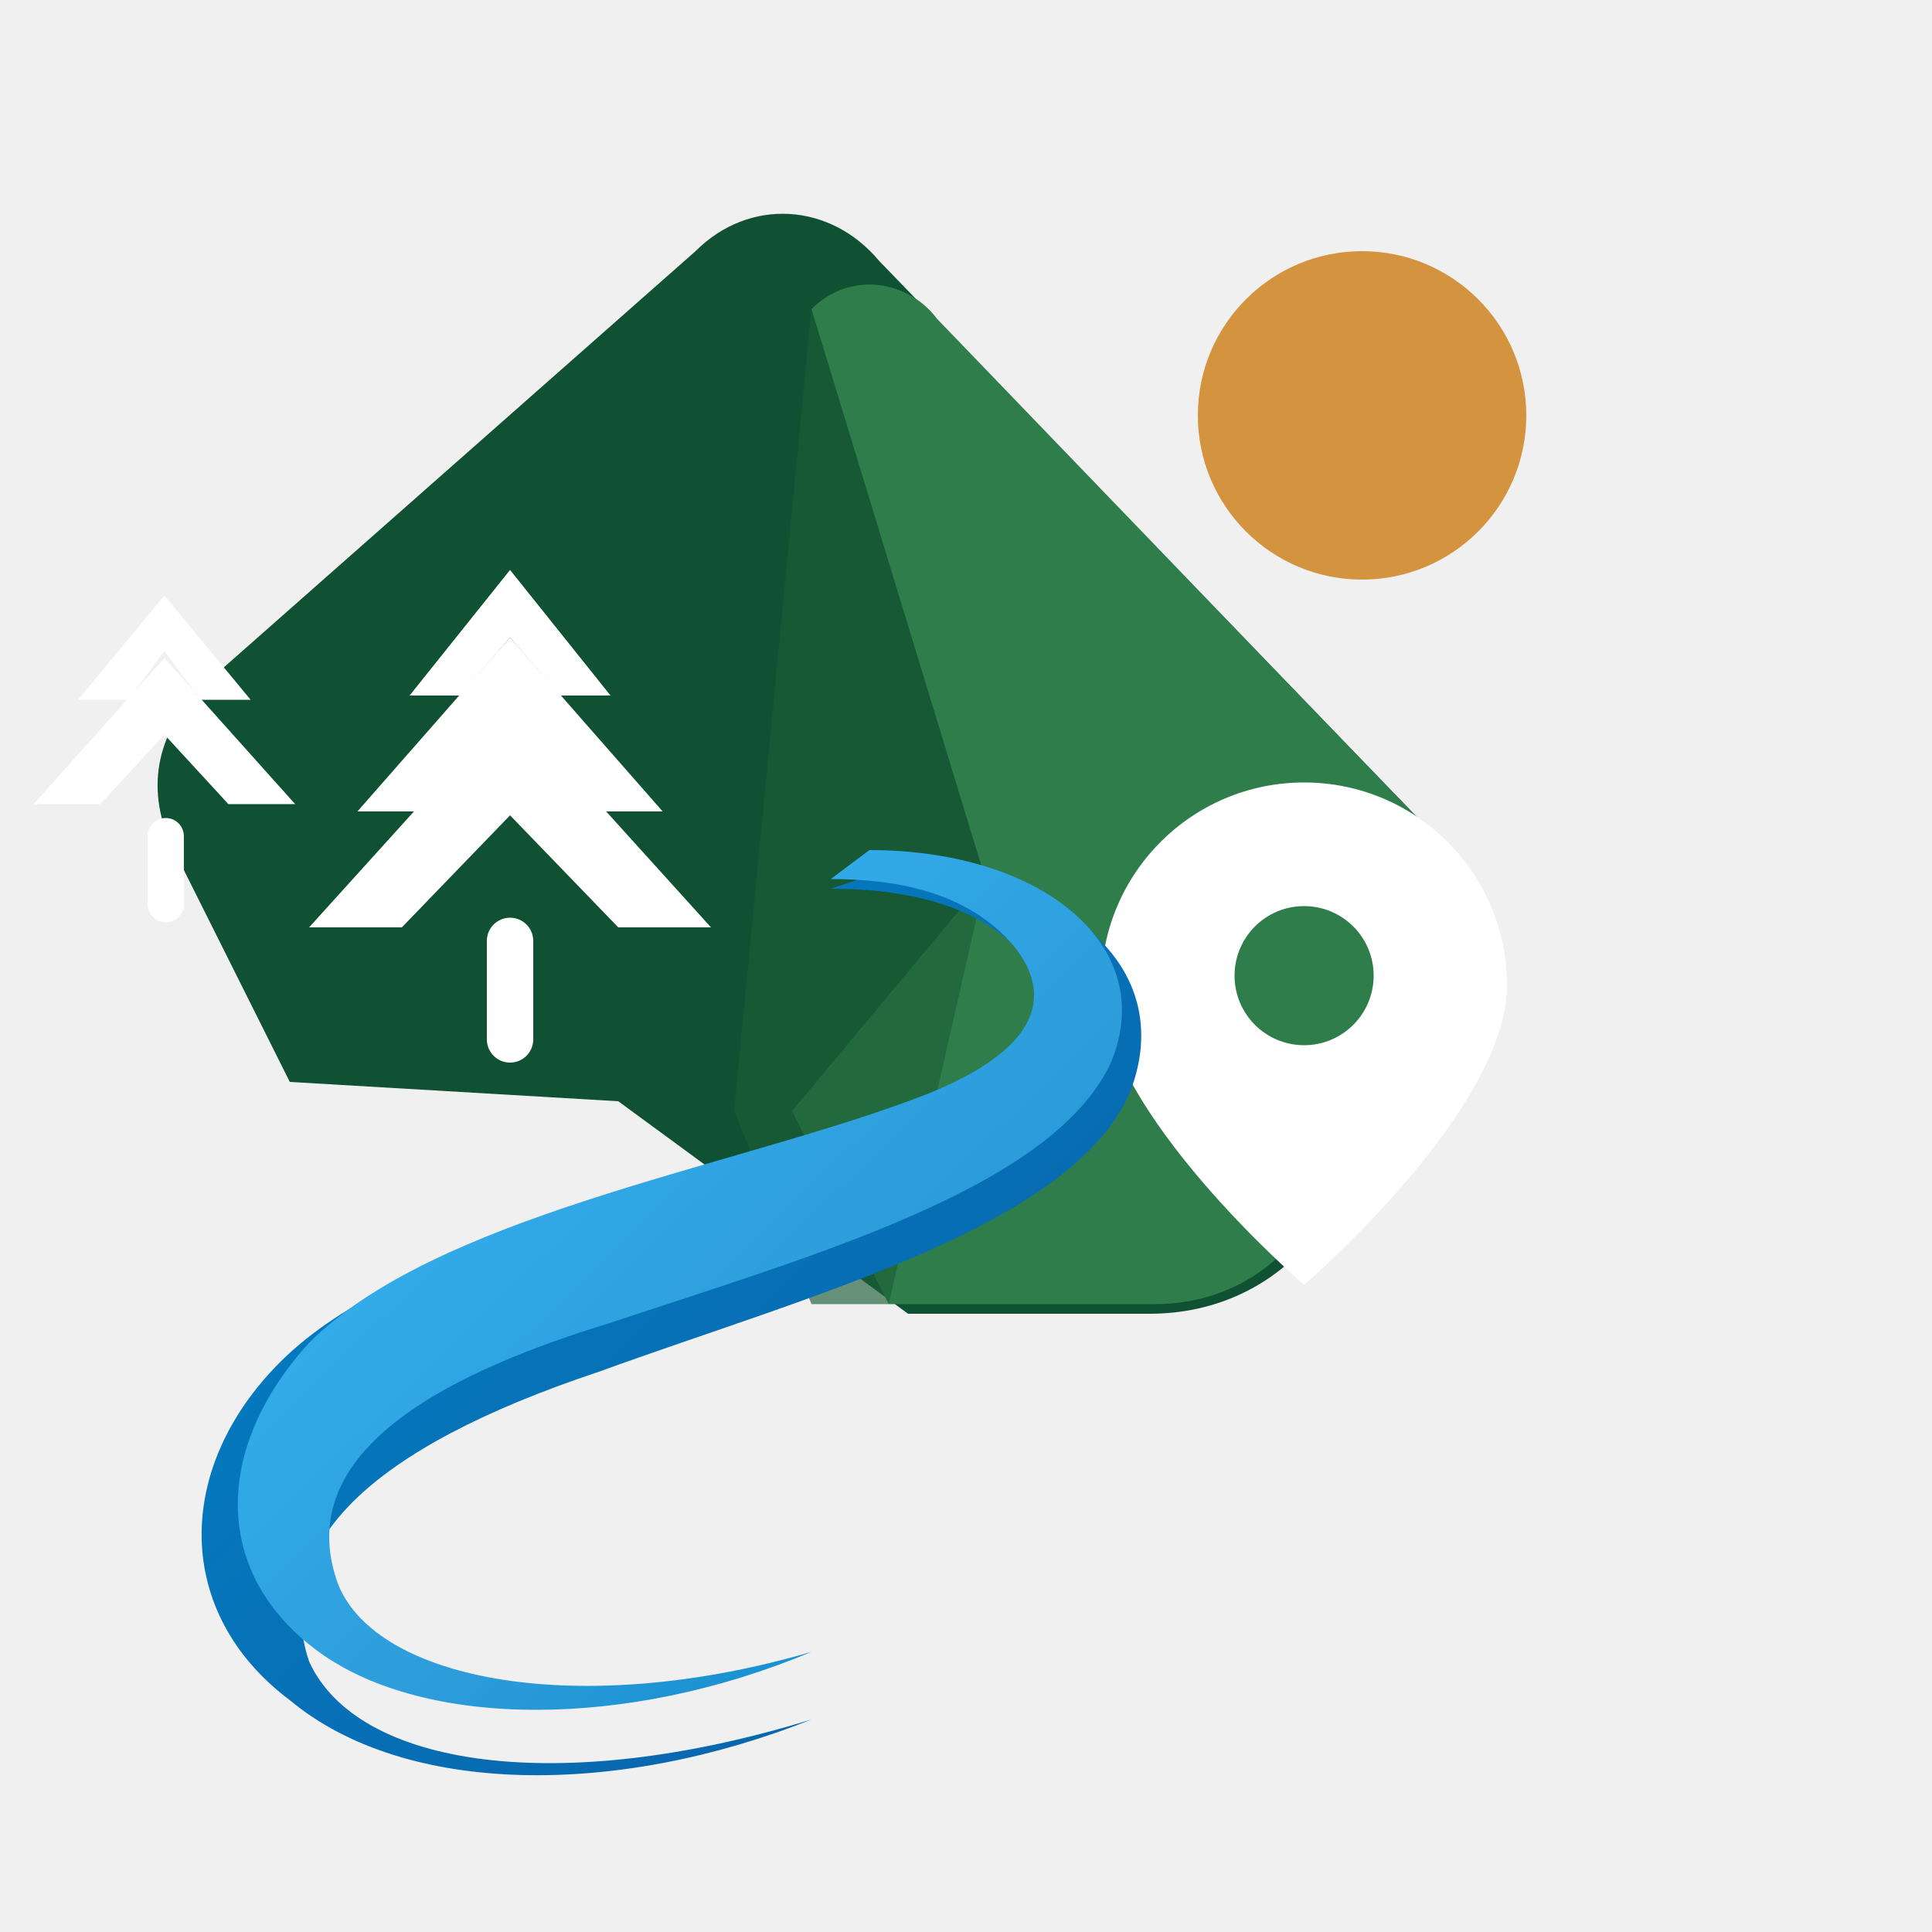
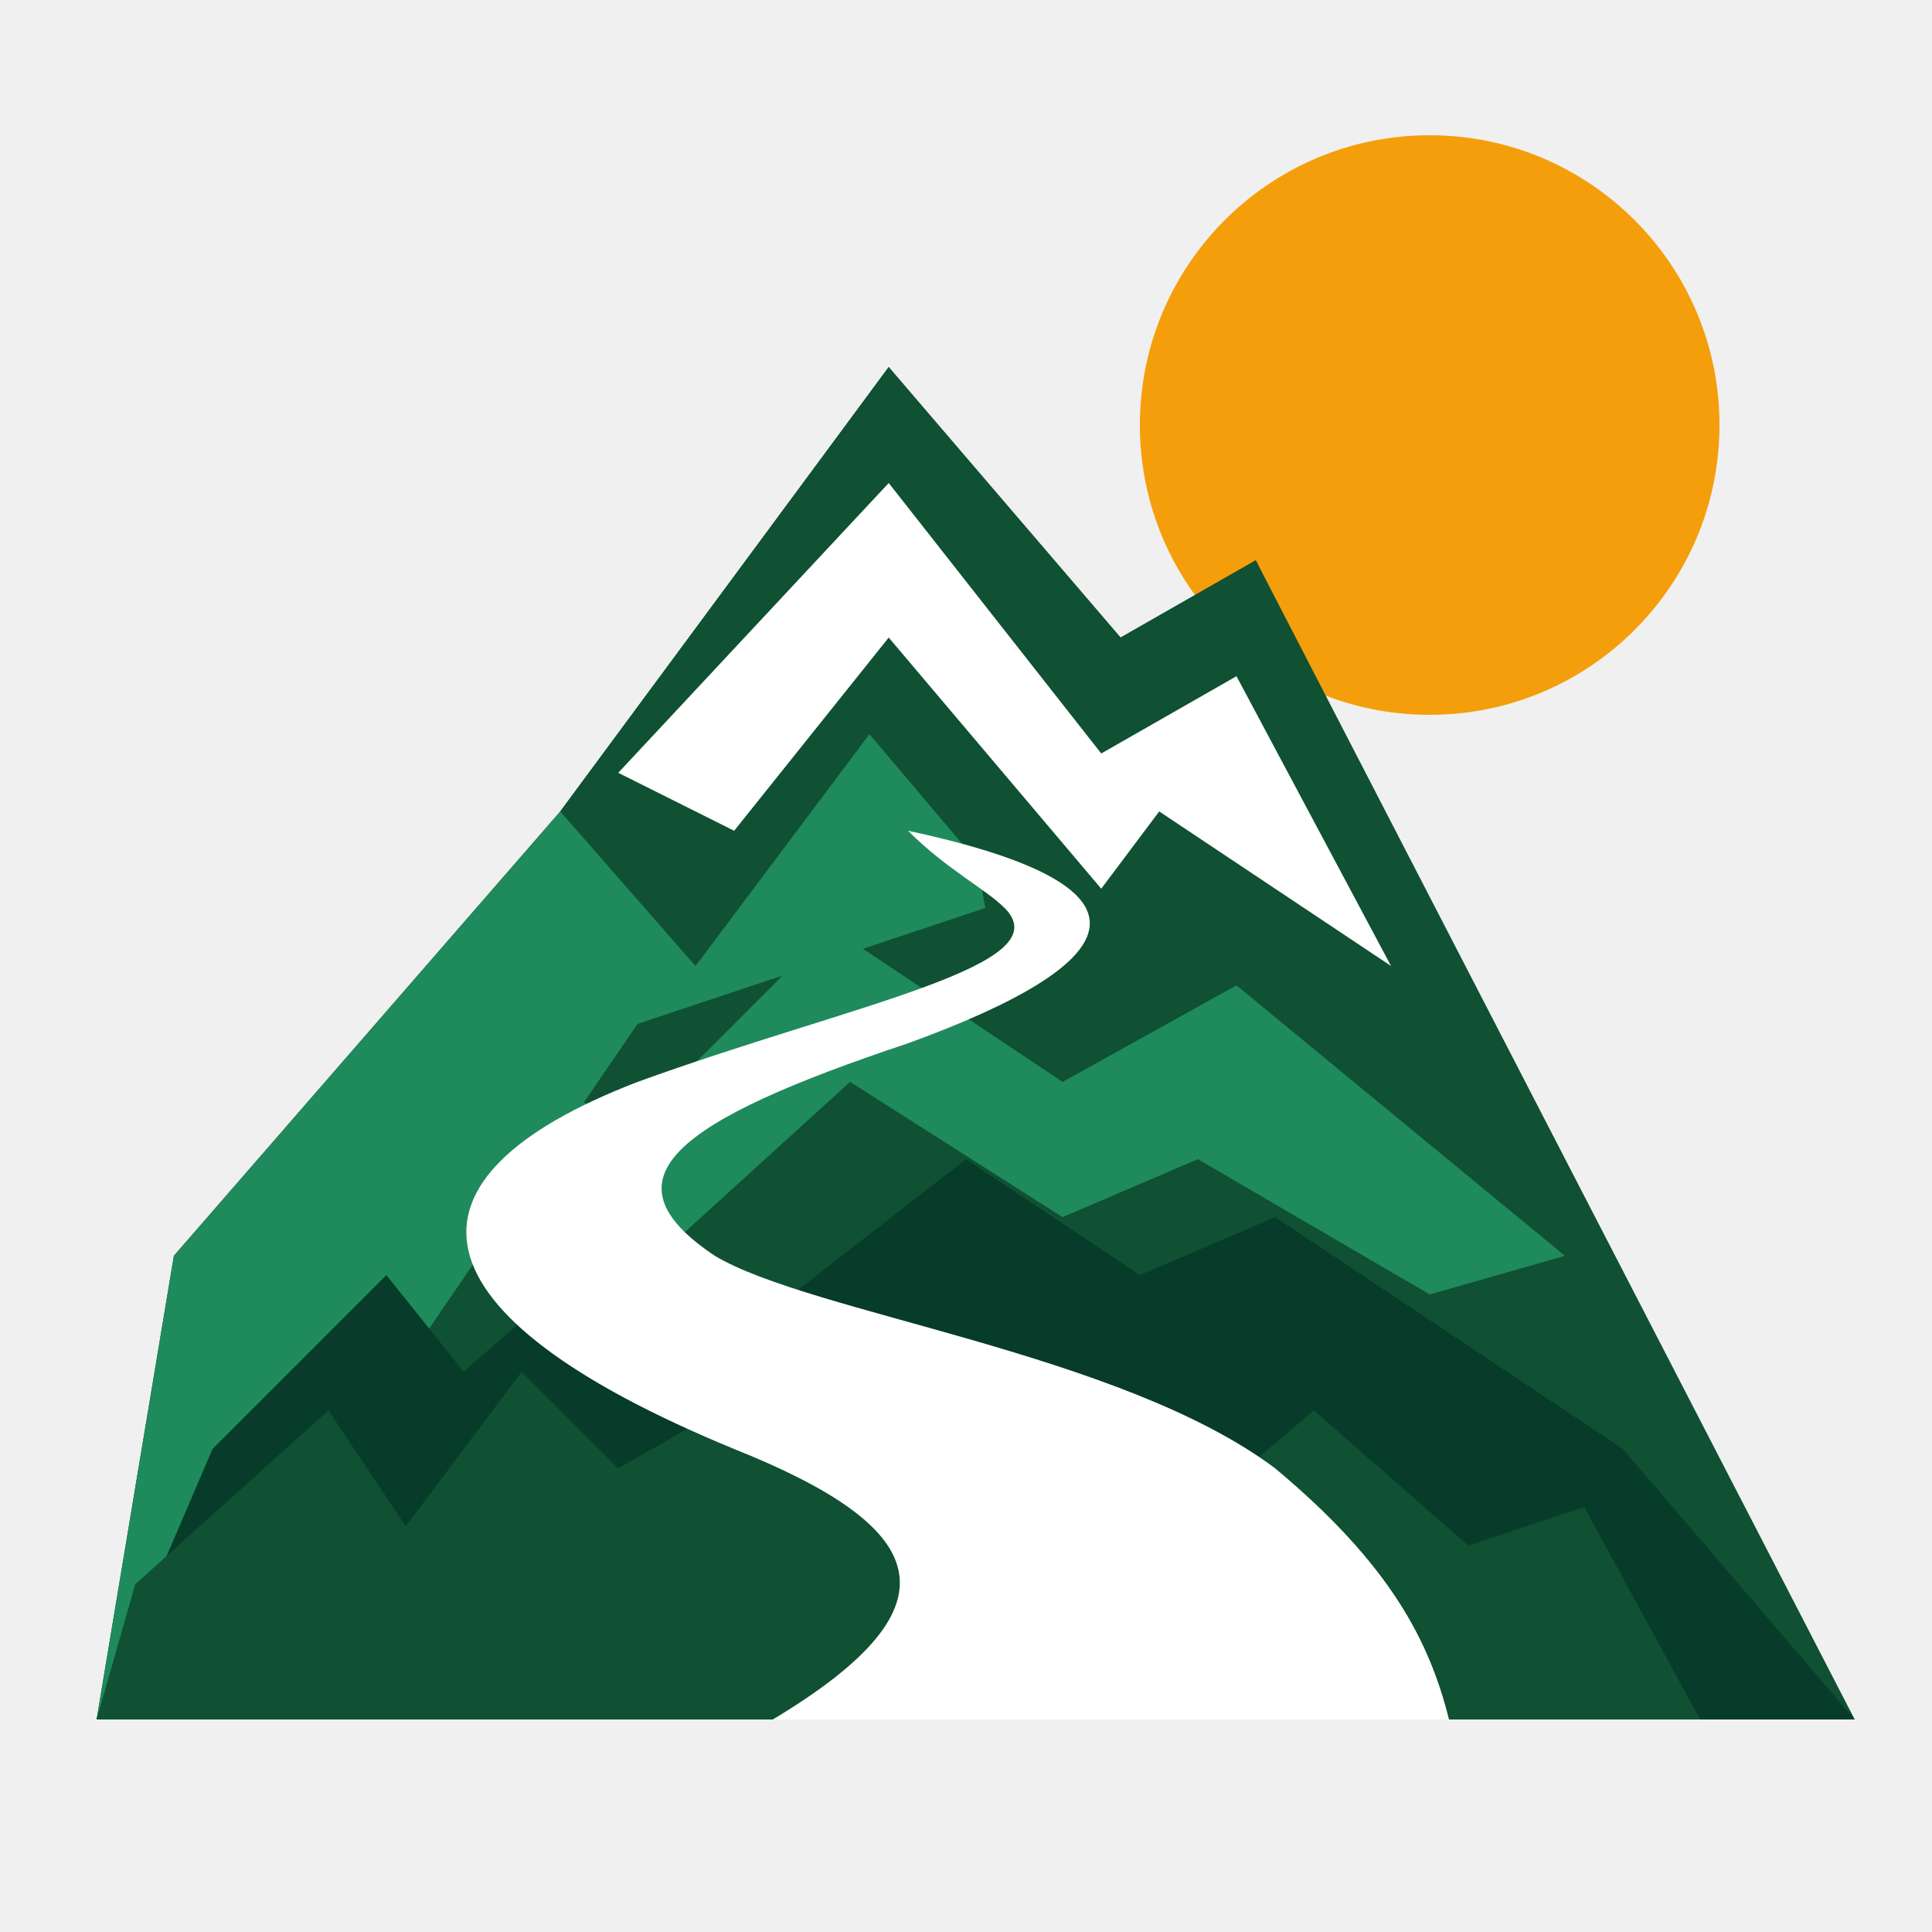
<svg xmlns="http://www.w3.org/2000/svg" viewBox="0 0 100 100" fill="none">
-   <defs>
-     <linearGradient id="emblemRiverGrad" x1="0%" y1="0%" x2="100%" y2="100%">
-       <stop offset="0%" stop-color="#38BDF8" />
-       <stop offset="60%" stop-color="#2D9CDB" />
-       <stop offset="100%" stop-color="#0284C7" />
-     </linearGradient>
-     <linearGradient id="emblemDeepGrad" x1="0%" y1="0%" x2="100%" y2="100%">
-       <stop offset="0%" stop-color="#0284C7" />
-       <stop offset="100%" stop-color="#0B5EA7" />
-     </linearGradient>
-   </defs>
-   <circle cx="70.5" cy="21.5" r="8.5" fill="#D4943F" />
-   <path d="M 36 13 C 38.8 10.2 43 10.5 45.5 13.5 L 75 44 C 77.8 47 77.8 51.5 75.5 54.5 L 68 64 C 66 66.5 63 68 59.5 68 L 47 68 L 32 57 L 15 56 L 9 44 C 7.5 41 8 38 10.5 35.5 L 36 13 Z" fill="#0F5132" />
-   <path d="M 42 16 C 44 14 47 14.5 48.5 16.5 L 74.5 43.5 C 77 46.2 77.2 50.2 75 53.2 L 67.5 63.5 C 65.8 66 63 67.5 59.8 67.5 L 46 67.5 L 41 57.5 L 51 45.5 L 42 16 Z" fill="#2E7D4B" />
-   <path d="M 42 16 L 51 45.5 L 46 67.5 L 42 67.5 L 38 57.5 Z" fill="#1B5E38" opacity="0.65" />
-   <g>
-     <rect x="25.2" y="47.5" width="2.4" height="7.5" rx="1.2" fill="#FFFFFF" />
-     <path d="M 16 48 L 26.4 36.5 L 36.8 48 L 32 48 L 26.4 42.2 L 20.8 48 Z" fill="#FFFFFF" />
-     <path d="M 18.5 42 L 26.4 33 L 34.3 42 L 30.5 42 L 26.4 37.5 L 22.3 42 Z" fill="#FFFFFF" />
-     <path d="M 21.2 36 L 26.4 29.5 L 31.6 36 L 29 36 L 26.4 33 L 23.8 36 Z" fill="#FFFFFF" />
-   </g>
-   <g transform="translate(-10.5, 8.5) scale(0.72)">
-     <rect x="25.2" y="47" width="2.6" height="7.5" rx="1.3" fill="#FFFFFF" />
-     <path d="M 17 46 L 26.4 35.5 L 35.8 46 L 31 46 L 26.4 41 L 21.8 46 Z" fill="#FFFFFF" />
-     <path d="M 20.2 38.5 L 26.4 31 L 32.6 38.5 L 29 38.5 L 26.4 35 L 23.8 38.5 Z" fill="#FFFFFF" />
-   </g>
-   <g transform="translate(67.5, 51)">
-     <path d="M 0 -10.5 C -5.8 -10.5 -10.5 -5.8 -10.5 0 C -10.5 6.5 0 15.5 0 15.5 C 0 15.5 10.5 6.5 10.5 0 C 10.5 -5.8 5.8 -10.5 0 -10.5 Z" fill="#FFFFFF" />
-     <circle cx="0" cy="-0.5" r="3.6" fill="#2E7D4B" />
-   </g>
-   <path d="M 46 45 C 55 45 61 50 58.5 56.5 C 55.5 63.5 42 67 31 71 C 19 75 14 80 16 86 C 18.5 91.5 29 93 42 89 C 32 93 21 93 15 88 C 9 83.5 9 76 14.5 70.5 C 21 64 36 61.5 46.5 58 C 54.5 55.5 55 52 53 49.5 C 50.5 46.5 46 46 43 46 Z" fill="url(#emblemDeepGrad)" />
-   <path d="M 45 44 C 54 44 60 49 57.5 55 C 54.5 61.5 42 65 31.5 68.5 C 20 72 15.5 76.5 17.5 82 C 19.5 87 30 89 42 85.5 C 32.5 89.5 22 89.5 16.5 85.5 C 11 81.5 11 75 16 69.5 C 22.5 63 37.5 60.5 47 57 C 54 54.5 54.5 51.5 52.5 49 C 50 46 46 45.5 43 45.5 Z" fill="url(#emblemRiverGrad)" />
+   <circle cx="74" cy="22" r="15" fill="#F59E0B" />
+   <path d="M5 89 9 65 29 42 46 19 58 33 65 29 96 89Z" fill="#0F5132" />
+   <path d="M9 65 29 42 46 19 51 47 33 53 20 72 5 89Z" fill="#1F8A5B" />
+   <path d="M29 42 46 19 58 33 65 29 78 56 62 48 56 51 45 38 36 50Z" fill="#0F5132" />
+   <path d="M32 40 46 25 57 39 64 35 72 50 60 42 57 46 46 33 38 43Z" fill="#FFFFFF" />
+   <path d="M9 66 24 55 33 58 43 48 55 56 64 51 81 65 74 67 62 60 55 63 44 56 33 66 24 62 13 75 7 77Z" fill="#1F8A5B" />
+   <path d="M11 75 20 66 24 71 32 64 41 67 50 60 59 66 66 63 84 75 96 89 5 89Z" fill="#063C29" />
+   <path d="M7 82 17 73 21 79 27 71 32 76 39 72 46 79 53 75 61 79 68 73 76 80 82 78 88 89H5Z" fill="#0F5132" />
+   <path d="M47 43C61 46 58 50 47 54C35 58 31 61 37 65C42 68 58 70 66 76C72 81 74 85 75 89H40C50 83 48 79 38 75C21 68 20 61 33 56C44 52 55 50 52 47C51 46 49 45 47 43Z" fill="#FFFFFF" />
</svg>
